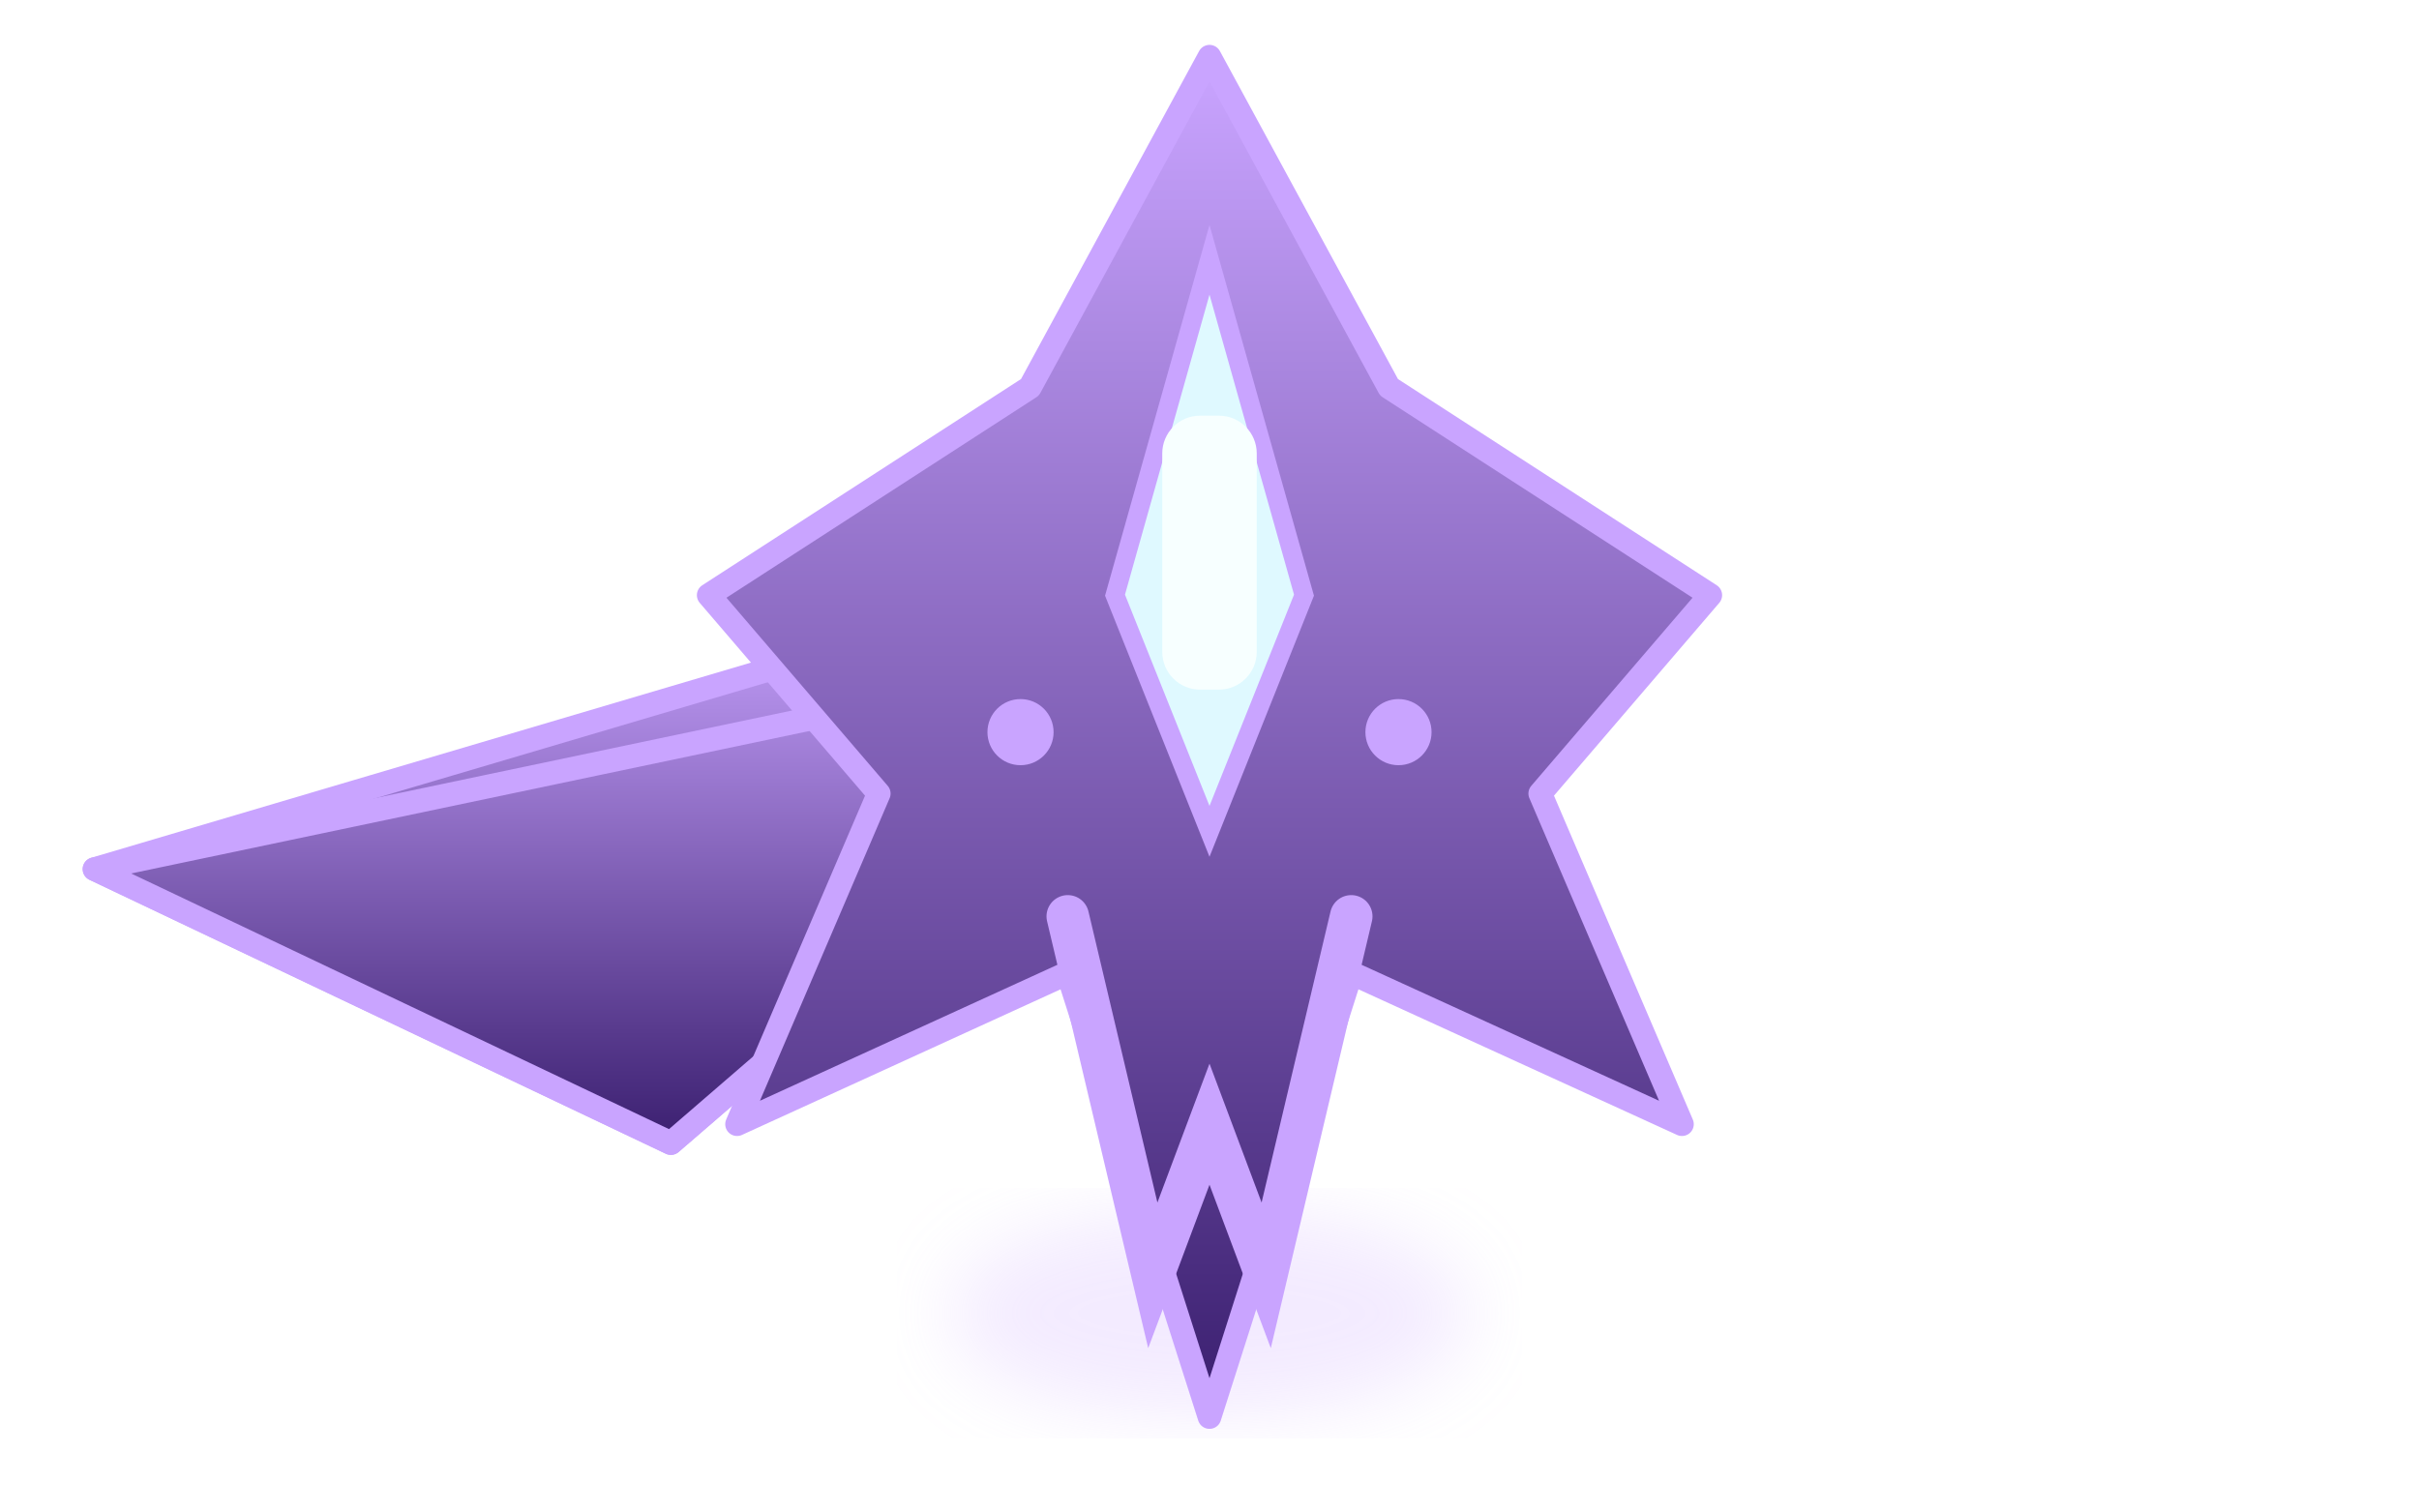
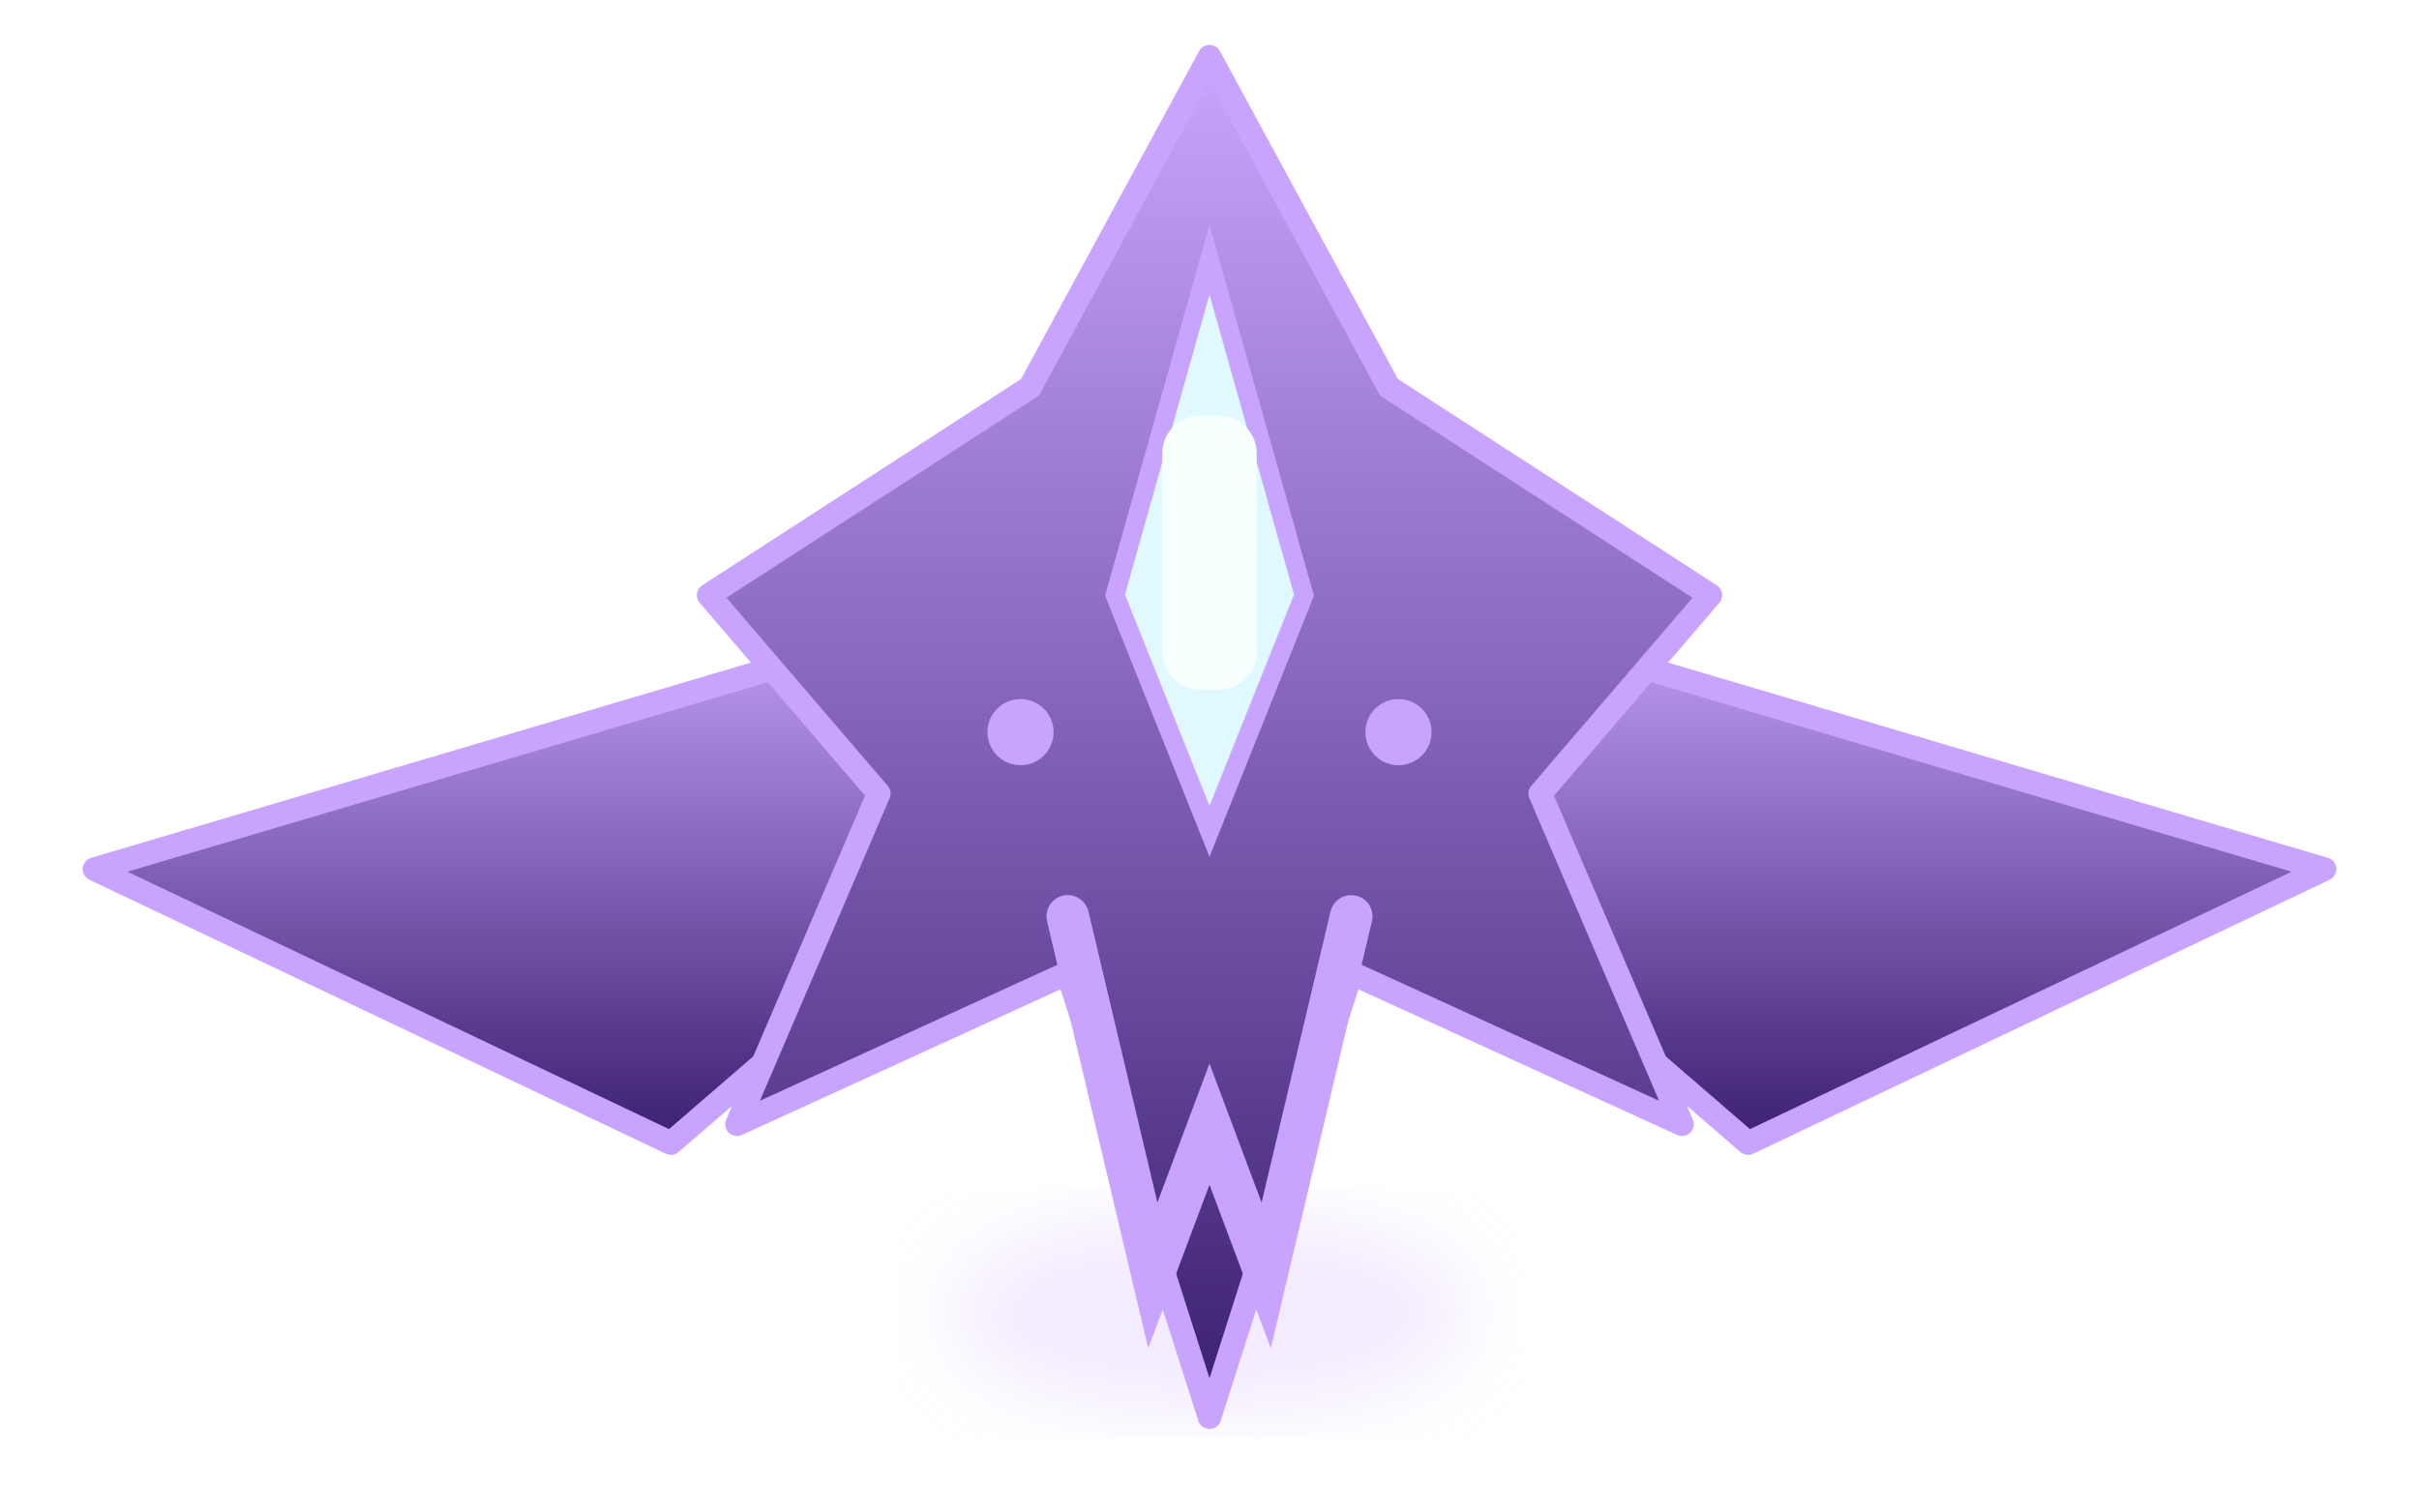
<svg xmlns="http://www.w3.org/2000/svg" width="512" height="320" viewBox="0 0 512 320">
  <defs>
    <linearGradient id="h" x1="0" y1="0" x2="0" y2="1">
      <stop stop-color="#c9a4ff" />
      <stop offset="1" stop-color="#3b1f70" />
    </linearGradient>
    <filter id="g">
      <feGaussianBlur stdDeviation="8" />
    </filter>
  </defs>
  <ellipse cx="256" cy="278" rx="55" ry="22" fill="#c9a4ff" opacity=".22" filter="url(#g)" />
  <g fill="url(#h)" stroke="#c9a4ff" stroke-width="5" stroke-linejoin="round">
    <path d="M216 126 L20 184 L142 242 L230 166 Z" />
-     <path d="M296 126 L20 184 L142 242 L230 166 Z" />
+     <path d="M216 126 L20 184 L142 242 L230 166 Z" transform="translate(512 0) scale(-1 1)" />
    <path d="M256 12 L294 82 L362 126 L326 168 L356 238 L286 206 L256 300 L226 206 L156 238 L186 168 L150 126 L218 82 Z" />
  </g>
  <path d="M256 55 L276 126 L256 176 L236 126 Z" fill="#dff9ff" stroke="#c9a4ff" stroke-width="4" />
  <rect x="246" y="88" width="20" height="58" rx="8" fill="#f7ffff" />
  <path d="M226 194 L244 270 L256 238 L268 270 L286 194" fill="none" stroke="#c9a4ff" stroke-width="9" stroke-linecap="round" />
  <circle cx="216" cy="155" r="7" fill="#c9a4ff" />
  <circle cx="296" cy="155" r="7" fill="#c9a4ff" />
</svg>
